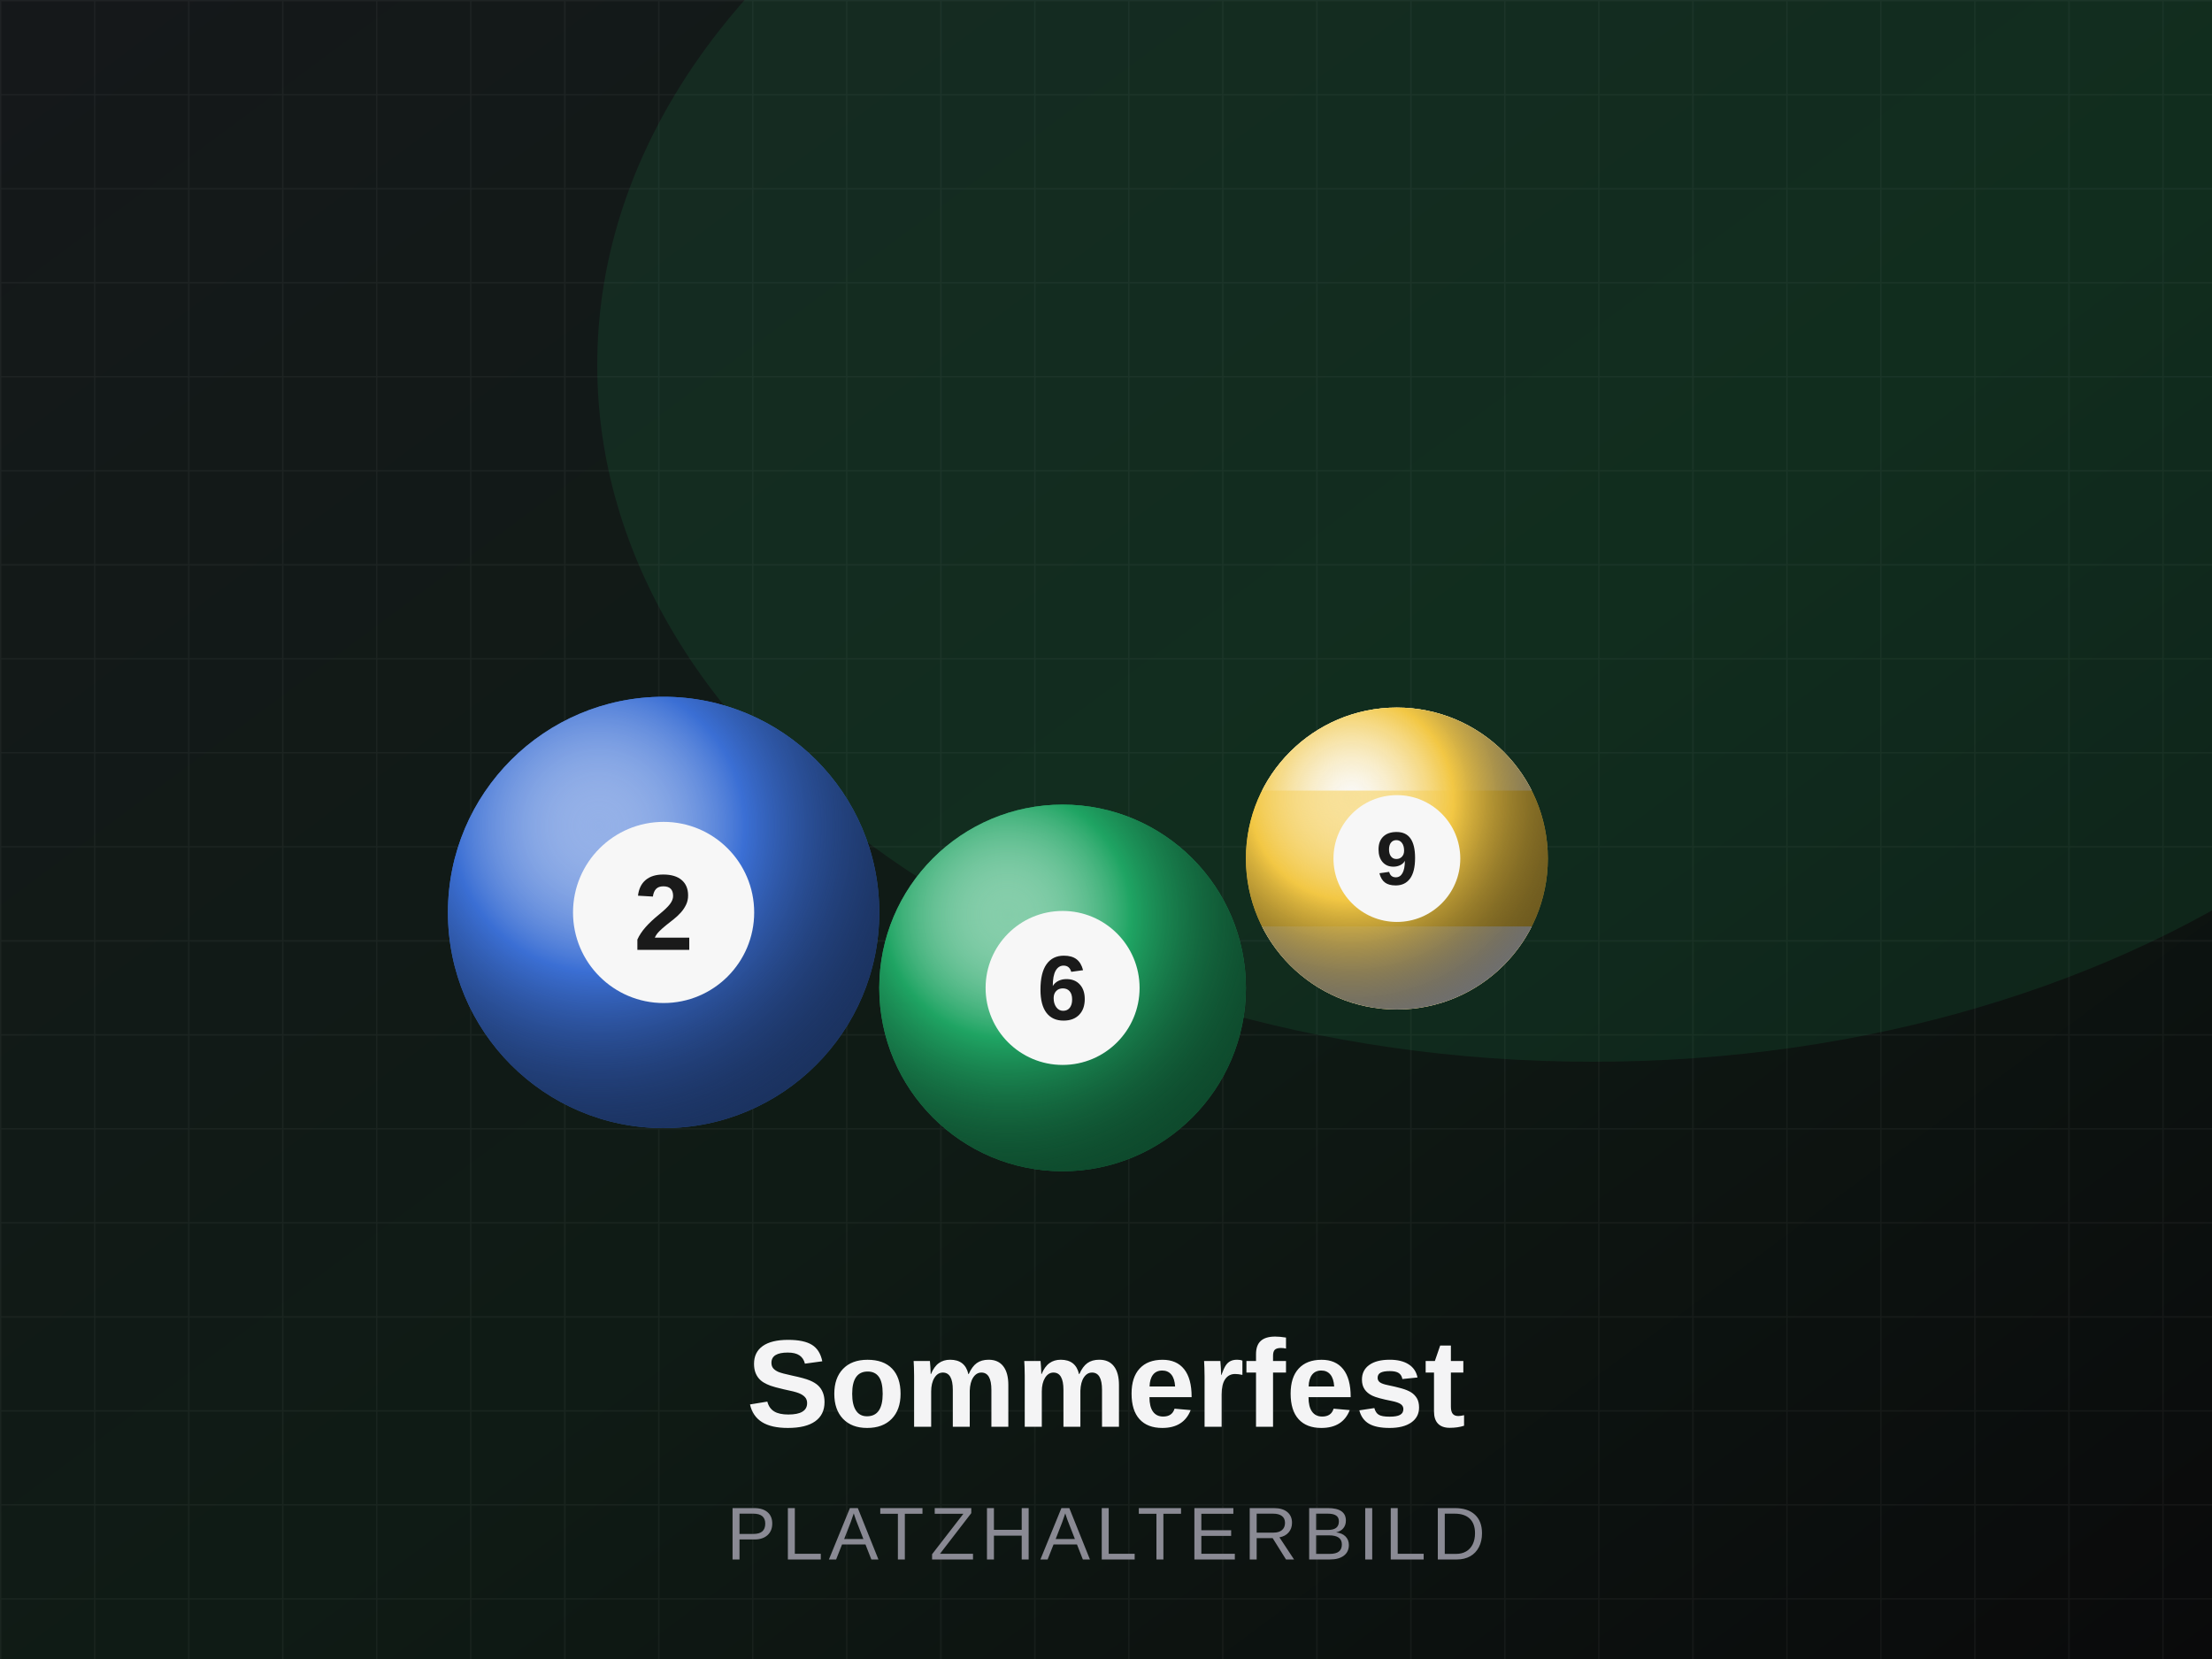
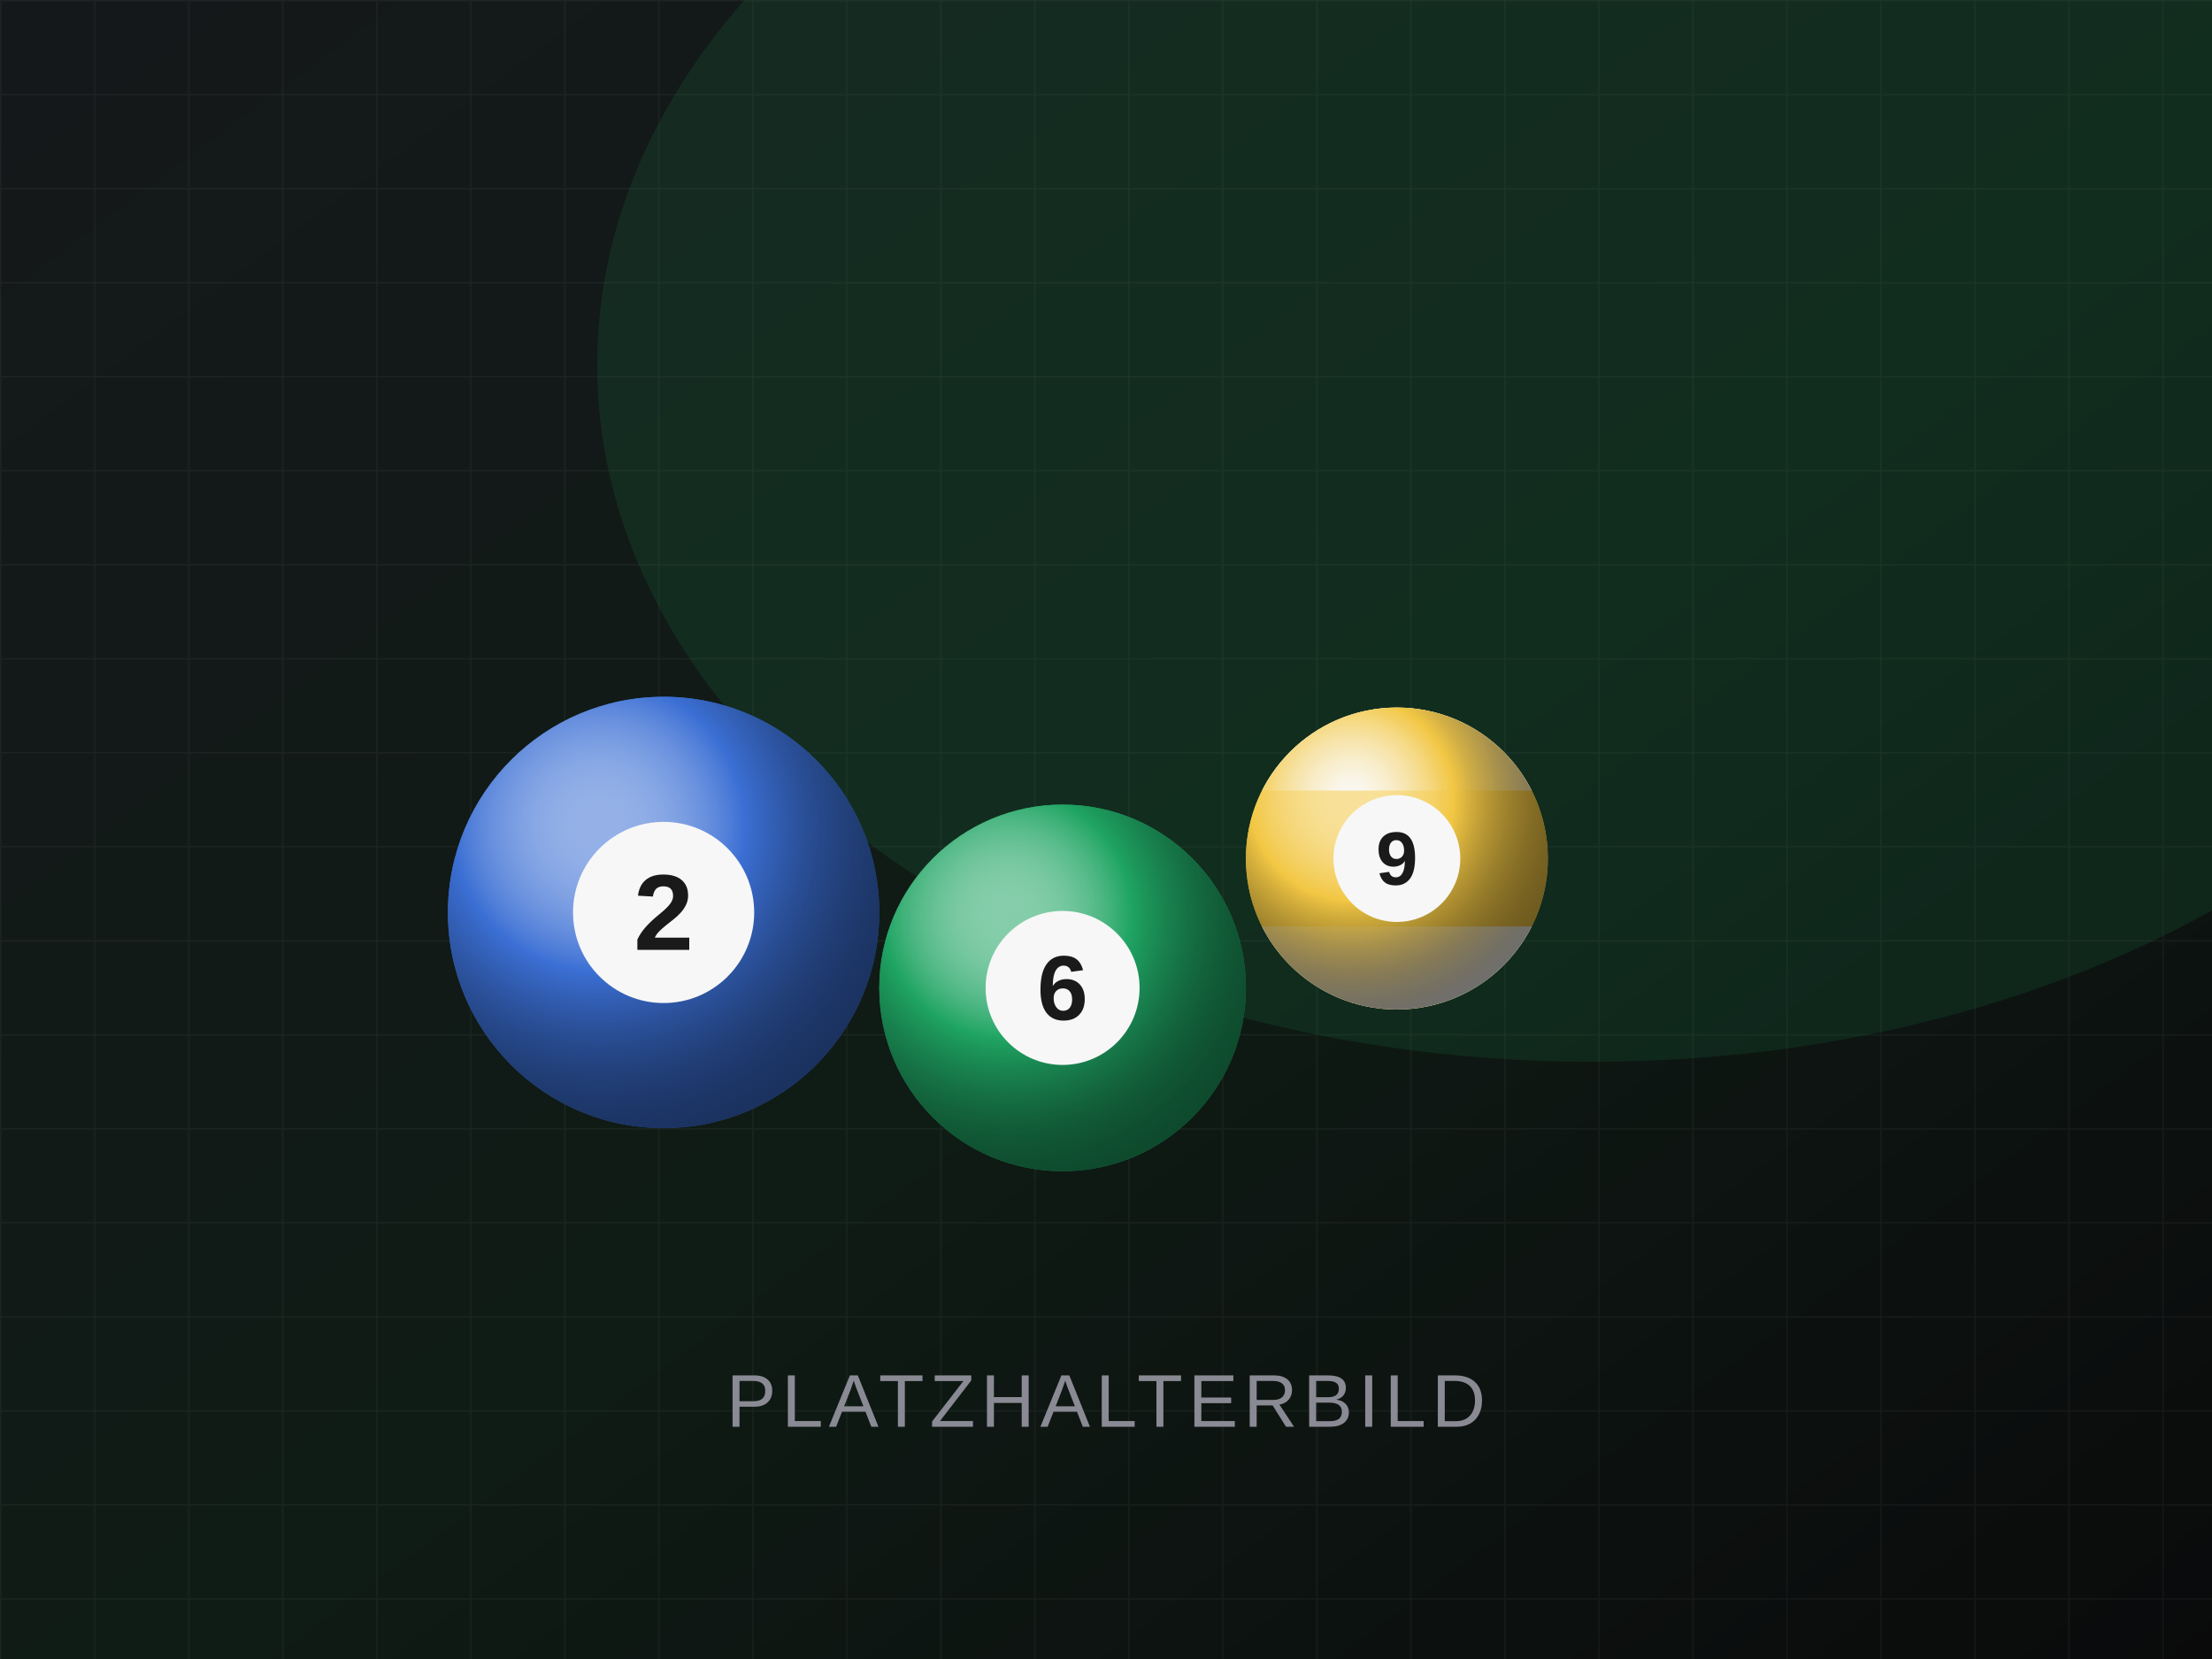
- <svg xmlns="http://www.w3.org/2000/svg" viewBox="0 0 800 600" width="800" height="600" role="img" aria-label="Sommerfest">
+ <svg xmlns="http://www.w3.org/2000/svg" viewBox="0 0 800 600" width="800" height="600" role="img" aria-label="">
  <defs>
    <linearGradient id="bg" x1="0" y1="0" x2="1" y2="1">
      <stop offset="0%" stop-color="#15181a" />
      <stop offset="55%" stop-color="#0f1b15" />
      <stop offset="100%" stop-color="#0a0a0b" />
    </linearGradient>
    <pattern id="grid" width="34" height="34" patternUnits="userSpaceOnUse">
      <path d="M34 0H0V34" fill="none" stroke="#ffffff" stroke-opacity=".045" stroke-width="1" />
    </pattern>
  </defs>
  <rect width="800" height="600" fill="url(#bg)" />
  <rect width="800" height="600" fill="url(#grid)" />
  <ellipse cx="576" cy="132" rx="360" ry="252" fill="#1fa463" fill-opacity=".13" />
  <defs>
    <radialGradient id="g10" cx="35%" cy="30%" r="75%">
      <stop offset="0%" stop-color="#ffffff" stop-opacity=".45" />
      <stop offset="45%" stop-color="#3b6fd4" />
      <stop offset="100%" stop-color="#000000" stop-opacity=".55" />
    </radialGradient>
    <clipPath id="clip10">
      <circle cx="240" cy="330" r="78" />
    </clipPath>
  </defs>
  <circle cx="240" cy="330" r="78" fill="#3b6fd4" />
  <circle cx="240" cy="330" r="78" fill="url(#g10)" />
  <circle cx="240" cy="330" r="32.76" fill="#f7f7f7" />
  <text x="240" y="330" fill="#1a1a1a" font-family="Segoe UI, Arial, sans-serif" font-size="39" font-weight="700" text-anchor="middle" dominant-baseline="central">2</text>
  <defs>
    <radialGradient id="g11" cx="35%" cy="30%" r="75%">
      <stop offset="0%" stop-color="#ffffff" stop-opacity=".45" />
      <stop offset="45%" stop-color="#1fa463" />
      <stop offset="100%" stop-color="#000000" stop-opacity=".55" />
    </radialGradient>
    <clipPath id="clip11">
      <circle cx="384.3" cy="357.3" r="66.3" />
    </clipPath>
  </defs>
  <circle cx="384.3" cy="357.3" r="66.3" fill="#1fa463" />
  <circle cx="384.3" cy="357.3" r="66.3" fill="url(#g11)" />
  <circle cx="384.3" cy="357.3" r="27.846" fill="#f7f7f7" />
  <text x="384.3" y="357.3" fill="#1a1a1a" font-family="Segoe UI, Arial, sans-serif" font-size="33.15" font-weight="700" text-anchor="middle" dominant-baseline="central">6</text>
  <defs>
    <radialGradient id="g12" cx="35%" cy="30%" r="75%">
      <stop offset="0%" stop-color="#ffffff" stop-opacity=".45" />
      <stop offset="45%" stop-color="#f2c744" />
      <stop offset="100%" stop-color="#000000" stop-opacity=".55" />
    </radialGradient>
    <clipPath id="clip12">
      <circle cx="505.2" cy="310.5" r="54.6" />
    </clipPath>
  </defs>
  <circle cx="505.2" cy="310.5" r="54.6" fill="#f2c744" />
  <g clip-path="url(#clip12)">
    <rect x="450.6" y="255.9" width="109.2" height="30.03" fill="#f5f5f5" />
    <rect x="450.6" y="335.07" width="109.2" height="30.03" fill="#f5f5f5" />
  </g>
  <circle cx="505.2" cy="310.5" r="54.6" fill="url(#g12)" />
  <circle cx="505.2" cy="310.5" r="22.932" fill="#f7f7f7" />
  <text x="505.2" y="310.5" fill="#1a1a1a" font-family="Segoe UI, Arial, sans-serif" font-size="27.3" font-weight="700" text-anchor="middle" dominant-baseline="central">9</text>
  <g font-family="Segoe UI, Arial, sans-serif" text-anchor="middle">
-     <text x="400" y="516" fill="#f4f4f5" font-size="45" font-weight="700">Sommerfest</text>
-     <text x="400" y="564" fill="#8a8a94" font-size="27" letter-spacing="2">PLATZHALTERBILD</text>
+     <text x="400" y="516" fill="#f4f4f5" font-size="45" font-weight="700" />
+     <text x="400" y="516" fill="#8a8a94" font-size="27" letter-spacing="2">PLATZHALTERBILD</text>
  </g>
</svg>
